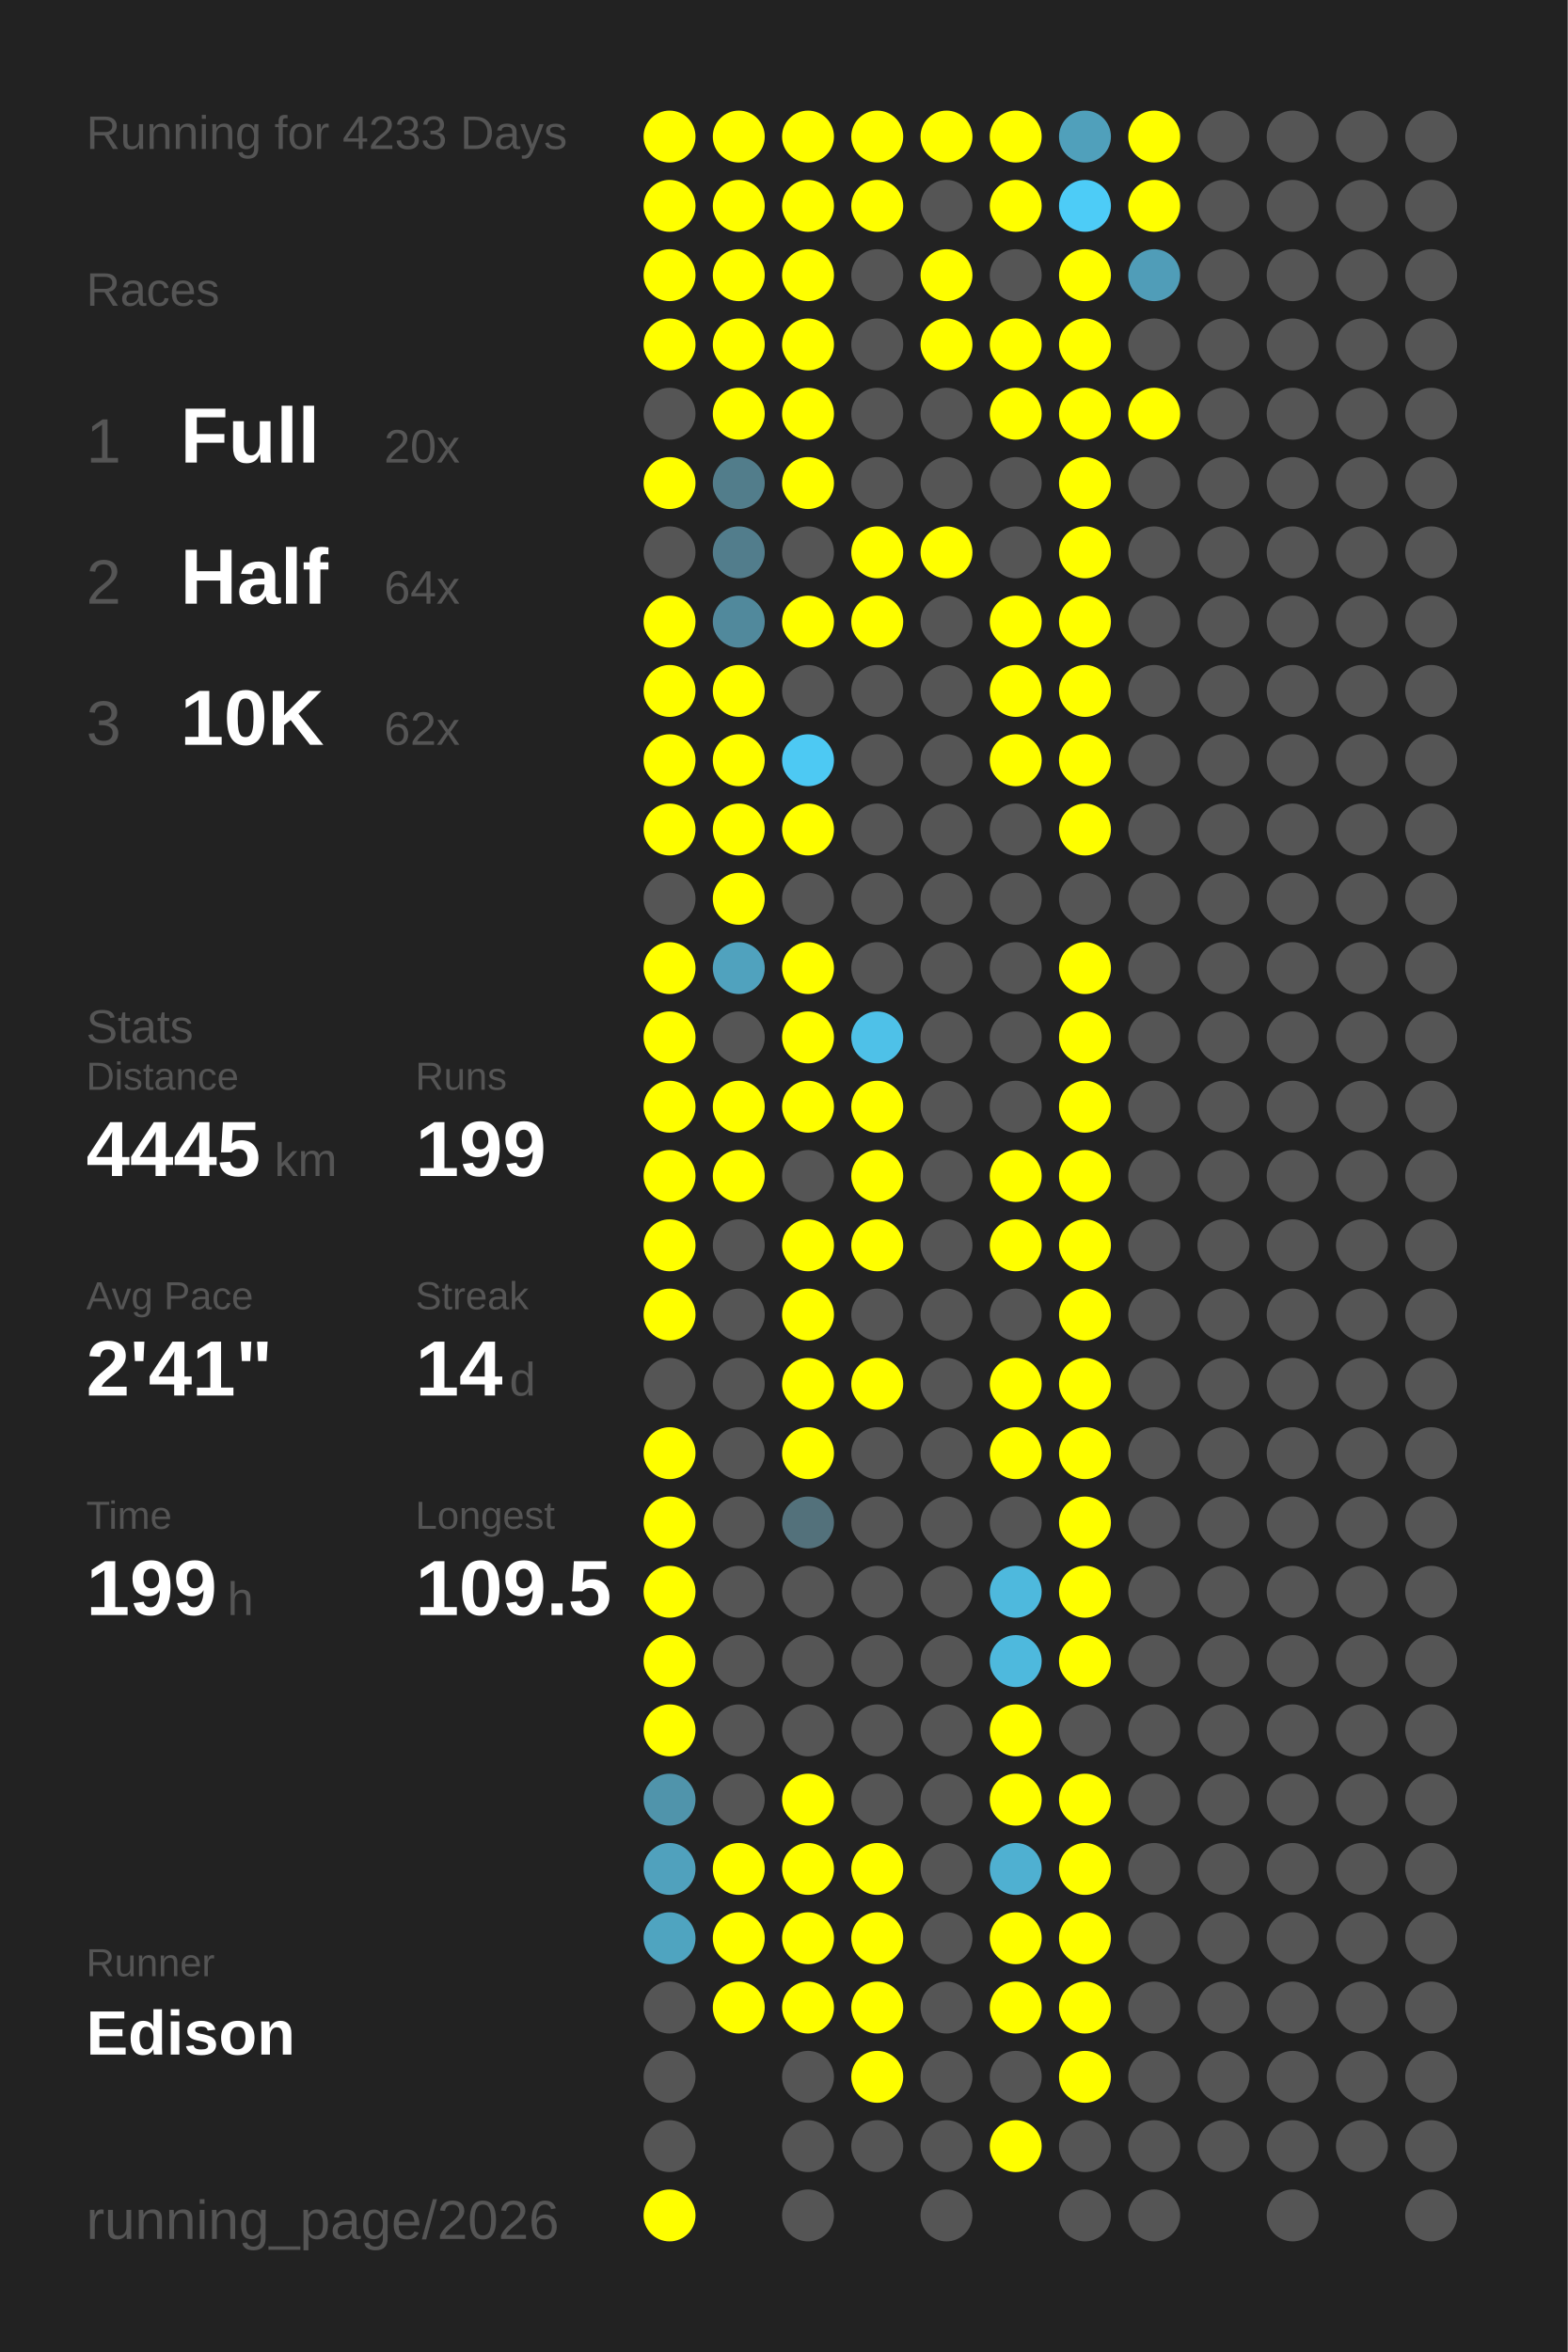
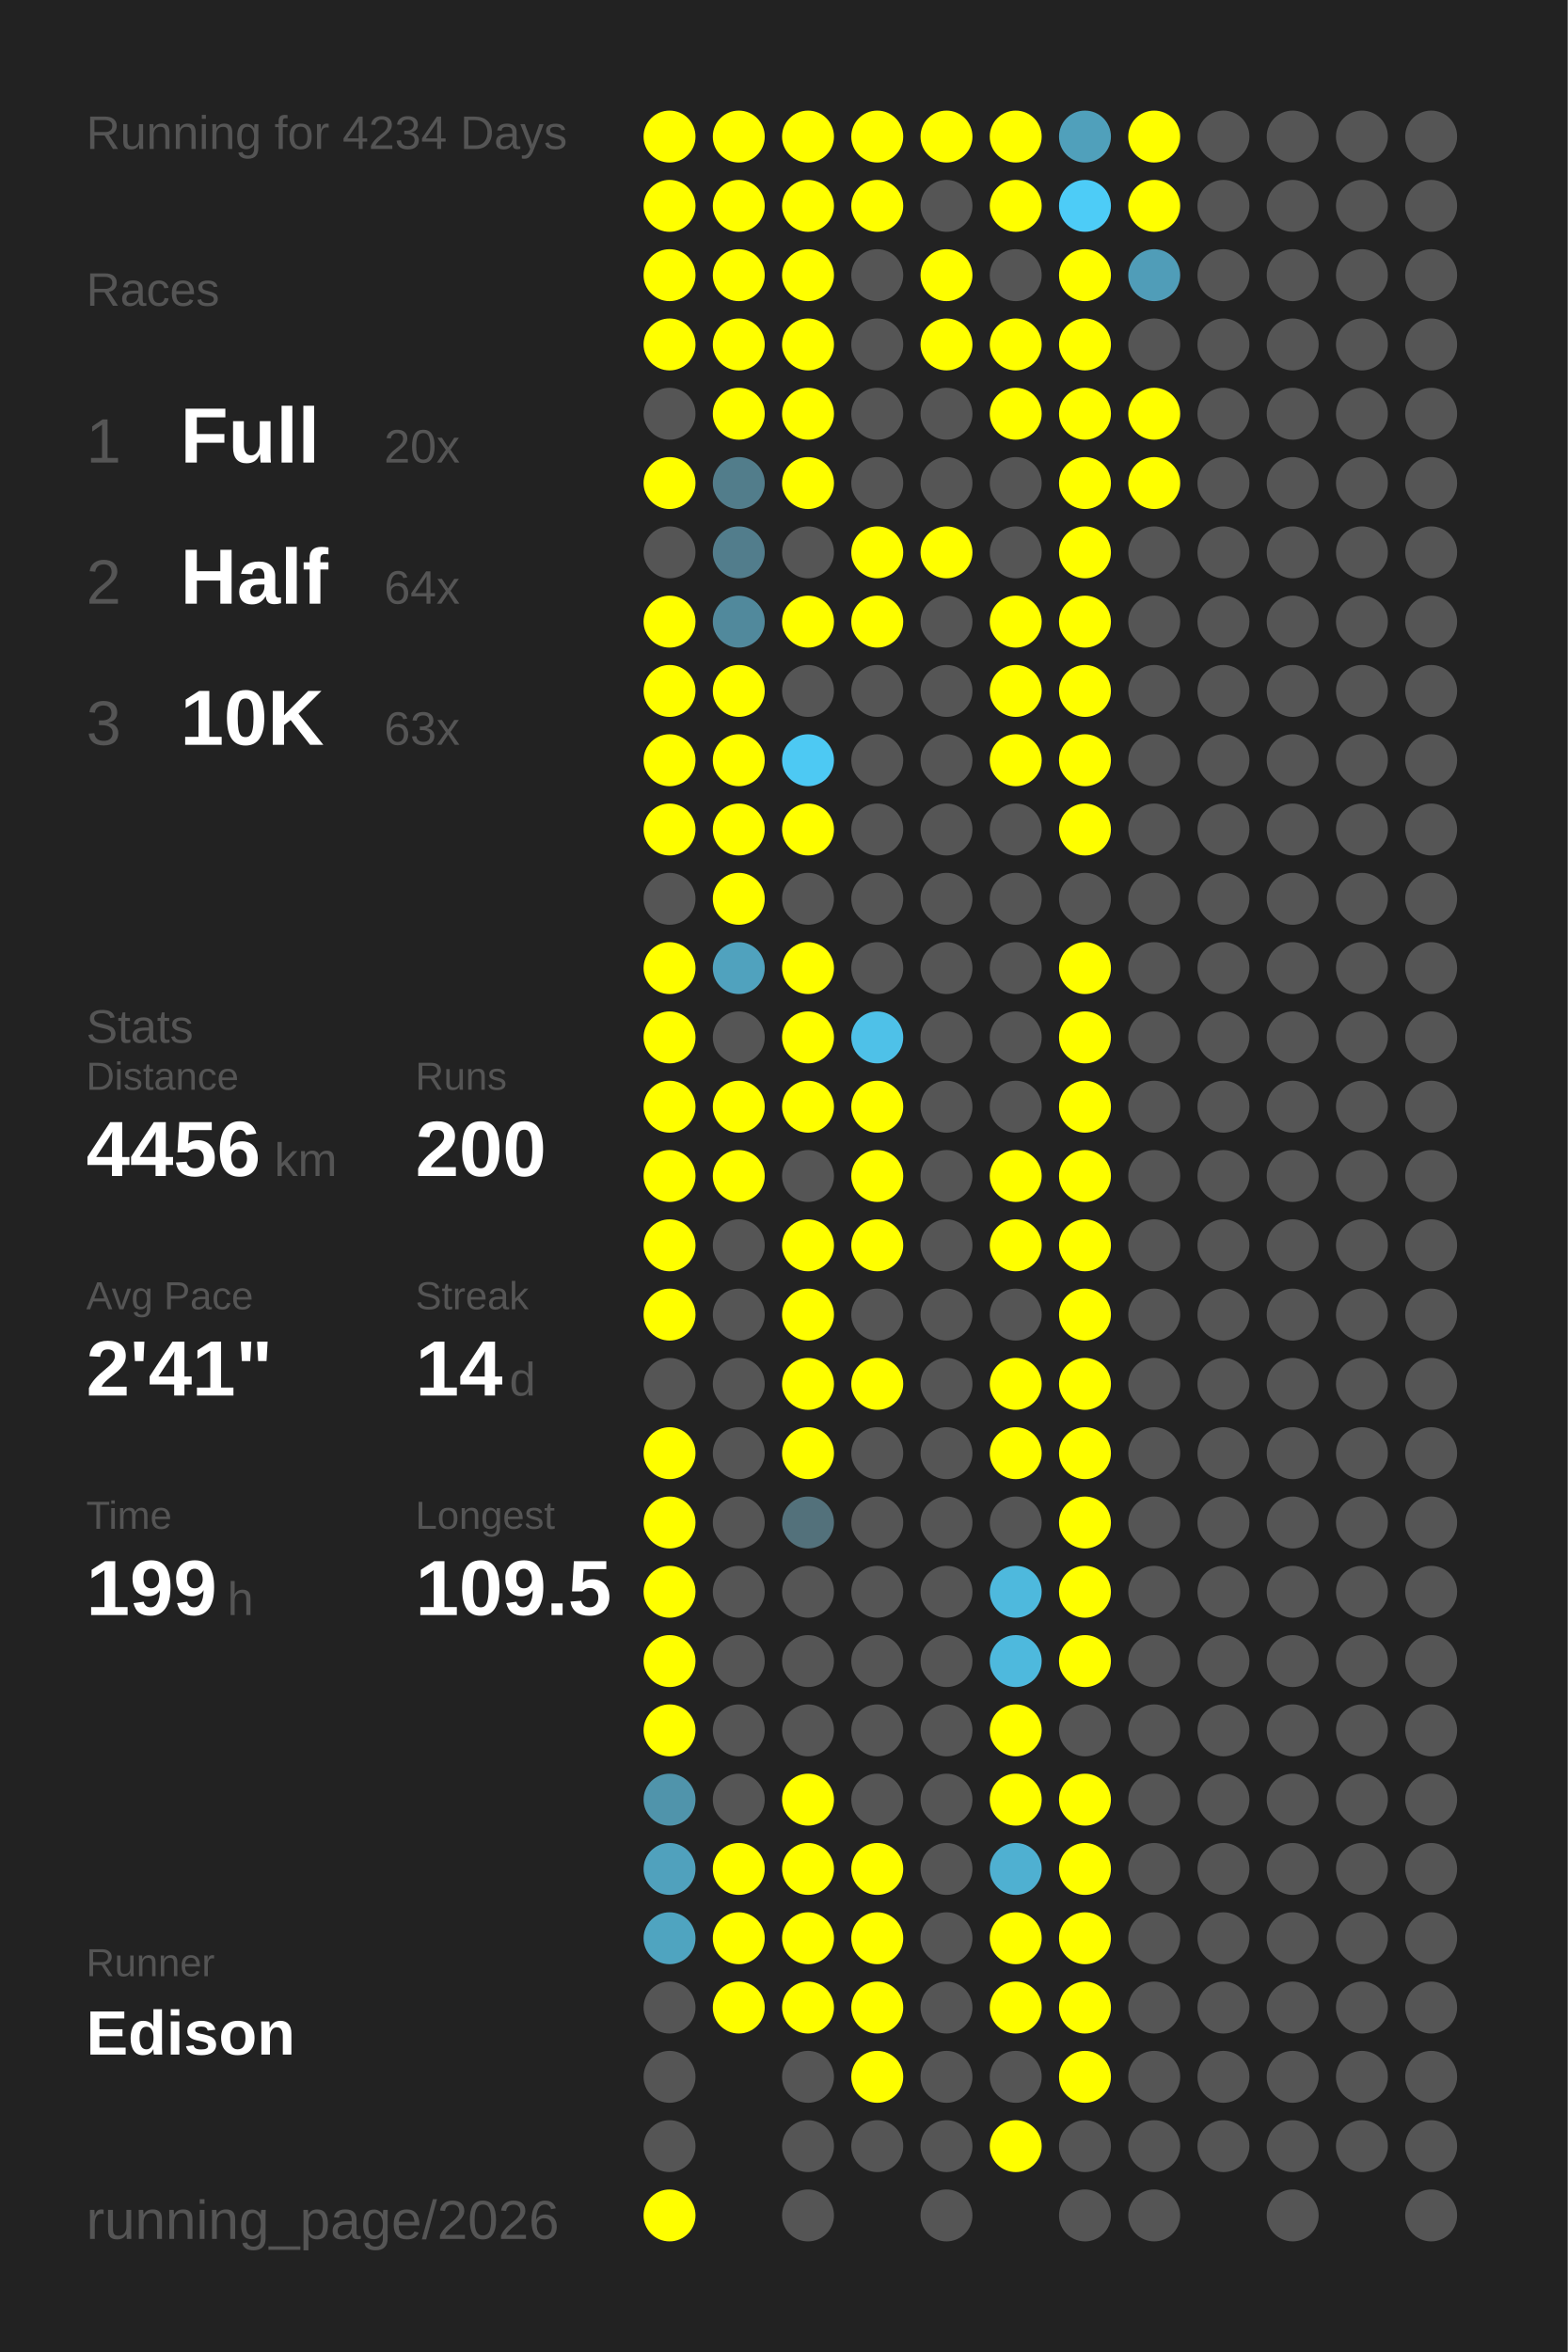
<svg xmlns="http://www.w3.org/2000/svg" baseProfile="full" height="300mm" version="1.1" viewBox="0,0,200,300" width="200mm">
  <defs />
  <rect fill="#222222" height="300" width="200" x="0" y="0" />
-   <text fill="#555555" style="font-size:6px; font-family:Arial;" x="11" y="19">Running for 4233 Days</text>
+   <text fill="#555555" style="font-size:6px; font-family:Arial;" x="11" y="19">Running for 4234 Days</text>
  <text fill="#555555" style="font-size:6px; font-family:Arial;" x="11" y="39">Races</text>
  <text fill="#555555" style="font-size:8px; font-family:Arial;" x="11" y="59">1</text>
  <text fill="#FFFFFF" style="font-size:10px; font-family:Arial; font-weight:bold;" x="23" y="59">Full</text>
  <text fill="#555555" style="font-size:6px; font-family:Arial;" x="49" y="59">20x</text>
  <text fill="#555555" style="font-size:8px; font-family:Arial;" x="11" y="77">2</text>
  <text fill="#FFFFFF" style="font-size:10px; font-family:Arial; font-weight:bold;" x="23" y="77">Half</text>
  <text fill="#555555" style="font-size:6px; font-family:Arial;" x="49" y="77">64x</text>
  <text fill="#555555" style="font-size:8px; font-family:Arial;" x="11" y="95">3</text>
  <text fill="#FFFFFF" style="font-size:10px; font-family:Arial; font-weight:bold;" x="23" y="95">10K</text>
-   <text fill="#555555" style="font-size:6px; font-family:Arial;" x="49" y="95">62x</text>
+   <text fill="#555555" style="font-size:6px; font-family:Arial;" x="49" y="95">63x</text>
  <text fill="#555555" style="font-size:6px; font-family:Arial;" x="11" y="133">Stats</text>
  <text fill="#555555" style="font-size:5px; font-family:Arial;" x="11" y="139">Distance</text>
-   <text fill="#FFFFFF" style="font-size:10px; font-family:Arial; font-weight:bold;" x="11" y="150">4445</text>
+   <text fill="#FFFFFF" style="font-size:10px; font-family:Arial; font-weight:bold;" x="11" y="150">4456</text>
  <text fill="#555555" style="font-size:6px; font-family:Arial;" x="35" y="150">km</text>
  <text fill="#555555" style="font-size:5px; font-family:Arial;" x="53" y="139">Runs</text>
-   <text fill="#FFFFFF" style="font-size:10px; font-family:Arial; font-weight:bold;" x="53" y="150">199</text>
+   <text fill="#FFFFFF" style="font-size:10px; font-family:Arial; font-weight:bold;" x="53" y="150">200</text>
  <text fill="#555555" style="font-size:5px; font-family:Arial;" x="11" y="167">Avg Pace</text>
  <text fill="#FFFFFF" style="font-size:10px; font-family:Arial; font-weight:bold;" x="11" y="178">2'41"</text>
  <text fill="#555555" style="font-size:5px; font-family:Arial;" x="53" y="167">Streak</text>
  <text fill="#FFFFFF" style="font-size:10px; font-family:Arial; font-weight:bold;" x="53" y="178">14</text>
  <text fill="#555555" style="font-size:6px; font-family:Arial;" x="65" y="178">d</text>
  <text fill="#555555" style="font-size:5px; font-family:Arial;" x="11" y="195">Time</text>
  <text fill="#FFFFFF" style="font-size:10px; font-family:Arial; font-weight:bold;" x="11" y="206">199</text>
  <text fill="#555555" style="font-size:6px; font-family:Arial;" x="29" y="206">h</text>
  <text fill="#555555" style="font-size:5px; font-family:Arial;" x="53" y="195">Longest</text>
  <text fill="#FFFFFF" style="font-size:10px; font-family:Arial; font-weight:bold;" x="53" y="206">109.5</text>
  <text fill="#555555" style="font-size:5px; font-family:Arial;" x="11" y="252.065">Runner</text>
  <text fill="#FFFFFF" style="font-size:8px; font-family:Arial; font-weight:bold;" x="11" y="262.065">Edison</text>
  <text fill="#555555" style="font-size:7px; font-family:Arial;" x="11" y="285.581">running_page/2026</text>
  <circle cx="85.417" cy="17.419" fill="#FFFF00" r="3.312" />
  <circle cx="85.417" cy="26.258" fill="#FFFF00" r="3.312" />
  <circle cx="85.417" cy="35.097" fill="#FFFF00" r="3.312" />
  <circle cx="85.417" cy="43.935" fill="#FFFF00" r="3.312" />
  <circle cx="85.417" cy="52.774" fill="#555555" r="3.312" />
  <circle cx="85.417" cy="61.613" fill="#FFFF00" r="3.312" />
  <circle cx="85.417" cy="70.452" fill="#555555" r="3.312" />
  <circle cx="85.417" cy="79.29" fill="#FFFF00" r="3.312" />
  <circle cx="85.417" cy="88.129" fill="#FFFF00" r="3.312" />
  <circle cx="85.417" cy="96.968" fill="#FFFF00" r="3.312" />
  <circle cx="85.417" cy="105.806" fill="#FFFF00" r="3.312" />
  <circle cx="85.417" cy="114.645" fill="#555555" r="3.312" />
  <circle cx="85.417" cy="123.484" fill="#FFFF00" r="3.312" />
  <circle cx="85.417" cy="132.323" fill="#FFFF00" r="3.312" />
  <circle cx="85.417" cy="141.161" fill="#FFFF00" r="3.312" />
  <circle cx="85.417" cy="150" fill="#FFFF00" r="3.312" />
  <circle cx="85.417" cy="158.839" fill="#FFFF00" r="3.312" />
  <circle cx="85.417" cy="167.677" fill="#FFFF00" r="3.312" />
  <circle cx="85.417" cy="176.516" fill="#555555" r="3.312" />
  <circle cx="85.417" cy="185.355" fill="#FFFF00" r="3.312" />
  <circle cx="85.417" cy="194.194" fill="#FFFF00" r="3.312" />
  <circle cx="85.417" cy="203.032" fill="#FFFF00" r="3.312" />
  <circle cx="85.417" cy="211.871" fill="#FFFF00" r="3.312" />
  <circle cx="85.417" cy="220.71" fill="#FFFF00" r="3.312" />
  <circle cx="85.417" cy="229.548" fill="#5094ab" r="3.312" />
  <circle cx="85.417" cy="238.387" fill="#50a1bd" r="3.312" />
  <circle cx="85.417" cy="247.226" fill="#4fa4c0" r="3.312" />
  <circle cx="85.417" cy="256.065" fill="#555555" r="3.312" />
  <circle cx="85.417" cy="264.903" fill="#555555" r="3.312" />
  <circle cx="85.417" cy="273.742" fill="#555555" r="3.312" />
  <circle cx="85.417" cy="282.581" fill="#FFFF00" r="3.312" />
  <circle cx="94.25" cy="17.419" fill="#FFFF00" r="3.312" />
  <circle cx="94.25" cy="26.258" fill="#FFFF00" r="3.312" />
  <circle cx="94.25" cy="35.097" fill="#FFFF00" r="3.312" />
  <circle cx="94.25" cy="43.935" fill="#FFFF00" r="3.312" />
  <circle cx="94.25" cy="52.774" fill="#FFFF00" r="3.312" />
  <circle cx="94.25" cy="61.613" fill="#527d8b" r="3.312" />
  <circle cx="94.25" cy="70.452" fill="#527d8c" r="3.312" />
  <circle cx="94.25" cy="79.29" fill="#51899c" r="3.312" />
  <circle cx="94.25" cy="88.129" fill="#FFFF00" r="3.312" />
  <circle cx="94.25" cy="96.968" fill="#FFFF00" r="3.312" />
  <circle cx="94.25" cy="105.806" fill="#FFFF00" r="3.312" />
  <circle cx="94.25" cy="114.645" fill="#FFFF00" r="3.312" />
  <circle cx="94.25" cy="123.484" fill="#50a2be" r="3.312" />
  <circle cx="94.25" cy="132.323" fill="#555555" r="3.312" />
  <circle cx="94.25" cy="141.161" fill="#FFFF00" r="3.312" />
  <circle cx="94.25" cy="150" fill="#FFFF00" r="3.312" />
  <circle cx="94.25" cy="158.839" fill="#555555" r="3.312" />
  <circle cx="94.25" cy="167.677" fill="#555555" r="3.312" />
  <circle cx="94.25" cy="176.516" fill="#555555" r="3.312" />
  <circle cx="94.25" cy="185.355" fill="#555555" r="3.312" />
  <circle cx="94.25" cy="194.194" fill="#555555" r="3.312" />
  <circle cx="94.25" cy="203.032" fill="#555555" r="3.312" />
  <circle cx="94.25" cy="211.871" fill="#555555" r="3.312" />
  <circle cx="94.25" cy="220.71" fill="#555555" r="3.312" />
  <circle cx="94.25" cy="229.548" fill="#555555" r="3.312" />
  <circle cx="94.25" cy="238.387" fill="#FFFF00" r="3.312" />
  <circle cx="94.25" cy="247.226" fill="#FFFF00" r="3.312" />
  <circle cx="94.25" cy="256.065" fill="#FFFF00" r="3.312" />
  <circle cx="103.083" cy="17.419" fill="#FFFF00" r="3.312" />
  <circle cx="103.083" cy="26.258" fill="#FFFF00" r="3.312" />
  <circle cx="103.083" cy="35.097" fill="#FFFF00" r="3.312" />
  <circle cx="103.083" cy="43.935" fill="#FFFF00" r="3.312" />
  <circle cx="103.083" cy="52.774" fill="#FFFF00" r="3.312" />
  <circle cx="103.083" cy="61.613" fill="#FFFF00" r="3.312" />
  <circle cx="103.083" cy="70.452" fill="#555555" r="3.312" />
  <circle cx="103.083" cy="79.29" fill="#FFFF00" r="3.312" />
  <circle cx="103.083" cy="88.129" fill="#555555" r="3.312" />
  <circle cx="103.083" cy="96.968" fill="#4dc9f3" r="3.312" />
  <circle cx="103.083" cy="105.806" fill="#FFFF00" r="3.312" />
  <circle cx="103.083" cy="114.645" fill="#555555" r="3.312" />
  <circle cx="103.083" cy="123.484" fill="#FFFF00" r="3.312" />
  <circle cx="103.083" cy="132.323" fill="#FFFF00" r="3.312" />
  <circle cx="103.083" cy="141.161" fill="#FFFF00" r="3.312" />
  <circle cx="103.083" cy="150" fill="#555555" r="3.312" />
  <circle cx="103.083" cy="158.839" fill="#FFFF00" r="3.312" />
  <circle cx="103.083" cy="167.677" fill="#FFFF00" r="3.312" />
  <circle cx="103.083" cy="176.516" fill="#FFFF00" r="3.312" />
  <circle cx="103.083" cy="185.355" fill="#FFFF00" r="3.312" />
  <circle cx="103.083" cy="194.194" fill="#53717b" r="3.312" />
  <circle cx="103.083" cy="203.032" fill="#555555" r="3.312" />
  <circle cx="103.083" cy="211.871" fill="#555555" r="3.312" />
  <circle cx="103.083" cy="220.71" fill="#555555" r="3.312" />
  <circle cx="103.083" cy="229.548" fill="#FFFF00" r="3.312" />
  <circle cx="103.083" cy="238.387" fill="#FFFF00" r="3.312" />
  <circle cx="103.083" cy="247.226" fill="#FFFF00" r="3.312" />
  <circle cx="103.083" cy="256.065" fill="#FFFF00" r="3.312" />
  <circle cx="103.083" cy="264.903" fill="#555555" r="3.312" />
  <circle cx="103.083" cy="273.742" fill="#555555" r="3.312" />
  <circle cx="103.083" cy="282.581" fill="#555555" r="3.312" />
  <circle cx="111.917" cy="17.419" fill="#FFFF00" r="3.312" />
  <circle cx="111.917" cy="26.258" fill="#FFFF00" r="3.312" />
  <circle cx="111.917" cy="35.097" fill="#555555" r="3.312" />
  <circle cx="111.917" cy="43.935" fill="#555555" r="3.312" />
  <circle cx="111.917" cy="52.774" fill="#555555" r="3.312" />
  <circle cx="111.917" cy="61.613" fill="#555555" r="3.312" />
  <circle cx="111.917" cy="70.452" fill="#FFFF00" r="3.312" />
  <circle cx="111.917" cy="79.29" fill="#FFFF00" r="3.312" />
  <circle cx="111.917" cy="88.129" fill="#555555" r="3.312" />
  <circle cx="111.917" cy="96.968" fill="#555555" r="3.312" />
  <circle cx="111.917" cy="105.806" fill="#555555" r="3.312" />
  <circle cx="111.917" cy="114.645" fill="#555555" r="3.312" />
  <circle cx="111.917" cy="123.484" fill="#555555" r="3.312" />
  <circle cx="111.917" cy="132.323" fill="#4ec1e8" r="3.312" />
  <circle cx="111.917" cy="141.161" fill="#FFFF00" r="3.312" />
  <circle cx="111.917" cy="150" fill="#FFFF00" r="3.312" />
  <circle cx="111.917" cy="158.839" fill="#FFFF00" r="3.312" />
  <circle cx="111.917" cy="167.677" fill="#555555" r="3.312" />
  <circle cx="111.917" cy="176.516" fill="#FFFF00" r="3.312" />
  <circle cx="111.917" cy="185.355" fill="#555555" r="3.312" />
  <circle cx="111.917" cy="194.194" fill="#555555" r="3.312" />
  <circle cx="111.917" cy="203.032" fill="#555555" r="3.312" />
  <circle cx="111.917" cy="211.871" fill="#555555" r="3.312" />
  <circle cx="111.917" cy="220.71" fill="#555555" r="3.312" />
  <circle cx="111.917" cy="229.548" fill="#555555" r="3.312" />
  <circle cx="111.917" cy="238.387" fill="#FFFF00" r="3.312" />
  <circle cx="111.917" cy="247.226" fill="#FFFF00" r="3.312" />
  <circle cx="111.917" cy="256.065" fill="#FFFF00" r="3.312" />
  <circle cx="111.917" cy="264.903" fill="#FFFF00" r="3.312" />
  <circle cx="111.917" cy="273.742" fill="#555555" r="3.312" />
  <circle cx="120.75" cy="17.419" fill="#FFFF00" r="3.312" />
  <circle cx="120.75" cy="26.258" fill="#555555" r="3.312" />
  <circle cx="120.75" cy="35.097" fill="#FFFF00" r="3.312" />
  <circle cx="120.75" cy="43.935" fill="#FFFF00" r="3.312" />
  <circle cx="120.75" cy="52.774" fill="#555555" r="3.312" />
  <circle cx="120.75" cy="61.613" fill="#555555" r="3.312" />
  <circle cx="120.75" cy="70.452" fill="#FFFF00" r="3.312" />
  <circle cx="120.75" cy="79.29" fill="#555555" r="3.312" />
  <circle cx="120.75" cy="88.129" fill="#555555" r="3.312" />
  <circle cx="120.75" cy="96.968" fill="#555555" r="3.312" />
  <circle cx="120.75" cy="105.806" fill="#555555" r="3.312" />
  <circle cx="120.75" cy="114.645" fill="#555555" r="3.312" />
  <circle cx="120.75" cy="123.484" fill="#555555" r="3.312" />
  <circle cx="120.75" cy="132.323" fill="#555555" r="3.312" />
  <circle cx="120.75" cy="141.161" fill="#555555" r="3.312" />
  <circle cx="120.75" cy="150" fill="#555555" r="3.312" />
  <circle cx="120.75" cy="158.839" fill="#555555" r="3.312" />
  <circle cx="120.75" cy="167.677" fill="#555555" r="3.312" />
  <circle cx="120.75" cy="176.516" fill="#555555" r="3.312" />
  <circle cx="120.75" cy="185.355" fill="#555555" r="3.312" />
  <circle cx="120.75" cy="194.194" fill="#555555" r="3.312" />
  <circle cx="120.75" cy="203.032" fill="#555555" r="3.312" />
  <circle cx="120.75" cy="211.871" fill="#555555" r="3.312" />
  <circle cx="120.75" cy="220.71" fill="#555555" r="3.312" />
  <circle cx="120.75" cy="229.548" fill="#555555" r="3.312" />
  <circle cx="120.75" cy="238.387" fill="#555555" r="3.312" />
  <circle cx="120.75" cy="247.226" fill="#555555" r="3.312" />
  <circle cx="120.75" cy="256.065" fill="#555555" r="3.312" />
  <circle cx="120.75" cy="264.903" fill="#555555" r="3.312" />
  <circle cx="120.75" cy="273.742" fill="#555555" r="3.312" />
  <circle cx="120.75" cy="282.581" fill="#555555" r="3.312" />
  <circle cx="129.583" cy="17.419" fill="#FFFF00" r="3.312" />
  <circle cx="129.583" cy="26.258" fill="#FFFF00" r="3.312" />
  <circle cx="129.583" cy="35.097" fill="#555555" r="3.312" />
  <circle cx="129.583" cy="43.935" fill="#FFFF00" r="3.312" />
  <circle cx="129.583" cy="52.774" fill="#FFFF00" r="3.312" />
  <circle cx="129.583" cy="61.613" fill="#555555" r="3.312" />
  <circle cx="129.583" cy="70.452" fill="#555555" r="3.312" />
  <circle cx="129.583" cy="79.29" fill="#FFFF00" r="3.312" />
  <circle cx="129.583" cy="88.129" fill="#FFFF00" r="3.312" />
  <circle cx="129.583" cy="96.968" fill="#FFFF00" r="3.312" />
  <circle cx="129.583" cy="105.806" fill="#555555" r="3.312" />
  <circle cx="129.583" cy="114.645" fill="#555555" r="3.312" />
  <circle cx="129.583" cy="123.484" fill="#555555" r="3.312" />
  <circle cx="129.583" cy="132.323" fill="#555555" r="3.312" />
  <circle cx="129.583" cy="141.161" fill="#555555" r="3.312" />
  <circle cx="129.583" cy="150" fill="#FFFF00" r="3.312" />
  <circle cx="129.583" cy="158.839" fill="#FFFF00" r="3.312" />
  <circle cx="129.583" cy="167.677" fill="#555555" r="3.312" />
  <circle cx="129.583" cy="176.516" fill="#FFFF00" r="3.312" />
  <circle cx="129.583" cy="185.355" fill="#FFFF00" r="3.312" />
  <circle cx="129.583" cy="194.194" fill="#555555" r="3.312" />
  <circle cx="129.583" cy="203.032" fill="#4eb9dd" r="3.312" />
  <circle cx="129.583" cy="211.871" fill="#4eb9dd" r="3.312" />
  <circle cx="129.583" cy="220.71" fill="#FFFF00" r="3.312" />
  <circle cx="129.583" cy="229.548" fill="#FFFF00" r="3.312" />
  <circle cx="129.583" cy="238.387" fill="#4fb0d1" r="3.312" />
  <circle cx="129.583" cy="247.226" fill="#FFFF00" r="3.312" />
  <circle cx="129.583" cy="256.065" fill="#FFFF00" r="3.312" />
  <circle cx="129.583" cy="264.903" fill="#555555" r="3.312" />
  <circle cx="129.583" cy="273.742" fill="#FFFF00" r="3.312" />
  <circle cx="138.417" cy="17.419" fill="#50a0bb" r="3.312" />
  <circle cx="138.417" cy="26.258" fill="#4dccf7" r="3.312" />
  <circle cx="138.417" cy="35.097" fill="#FFFF00" r="3.312" />
  <circle cx="138.417" cy="43.935" fill="#FFFF00" r="3.312" />
  <circle cx="138.417" cy="52.774" fill="#FFFF00" r="3.312" />
  <circle cx="138.417" cy="61.613" fill="#FFFF00" r="3.312" />
  <circle cx="138.417" cy="70.452" fill="#FFFF00" r="3.312" />
  <circle cx="138.417" cy="79.29" fill="#FFFF00" r="3.312" />
  <circle cx="138.417" cy="88.129" fill="#FFFF00" r="3.312" />
  <circle cx="138.417" cy="96.968" fill="#FFFF00" r="3.312" />
  <circle cx="138.417" cy="105.806" fill="#FFFF00" r="3.312" />
  <circle cx="138.417" cy="114.645" fill="#555555" r="3.312" />
  <circle cx="138.417" cy="123.484" fill="#FFFF00" r="3.312" />
  <circle cx="138.417" cy="132.323" fill="#FFFF00" r="3.312" />
  <circle cx="138.417" cy="141.161" fill="#FFFF00" r="3.312" />
  <circle cx="138.417" cy="150" fill="#FFFF00" r="3.312" />
  <circle cx="138.417" cy="158.839" fill="#FFFF00" r="3.312" />
  <circle cx="138.417" cy="167.677" fill="#FFFF00" r="3.312" />
  <circle cx="138.417" cy="176.516" fill="#FFFF00" r="3.312" />
  <circle cx="138.417" cy="185.355" fill="#FFFF00" r="3.312" />
  <circle cx="138.417" cy="194.194" fill="#FFFF00" r="3.312" />
  <circle cx="138.417" cy="203.032" fill="#FFFF00" r="3.312" />
  <circle cx="138.417" cy="211.871" fill="#FFFF00" r="3.312" />
  <circle cx="138.417" cy="220.71" fill="#555555" r="3.312" />
  <circle cx="138.417" cy="229.548" fill="#FFFF00" r="3.312" />
  <circle cx="138.417" cy="238.387" fill="#FFFF00" r="3.312" />
  <circle cx="138.417" cy="247.226" fill="#FFFF00" r="3.312" />
  <circle cx="138.417" cy="256.065" fill="#FFFF00" r="3.312" />
  <circle cx="138.417" cy="264.903" fill="#FFFF00" r="3.312" />
  <circle cx="138.417" cy="273.742" fill="#555555" r="3.312" />
  <circle cx="138.417" cy="282.581" fill="#555555" r="3.312" />
  <circle cx="147.25" cy="17.419" fill="#FFFF00" r="3.312" />
  <circle cx="147.25" cy="26.258" fill="#FFFF00" r="3.312" />
  <circle cx="147.25" cy="35.097" fill="#509db8" r="3.312" />
  <circle cx="147.25" cy="43.935" fill="#555555" r="3.312" />
  <circle cx="147.25" cy="52.774" fill="#FFFF00" r="3.312" />
-   <circle cx="147.25" cy="61.613" fill="#555555" r="3.312" />
+   <circle cx="147.25" cy="61.613" fill="#FFFF00" r="3.312" />
  <circle cx="147.25" cy="70.452" fill="#555555" r="3.312" />
  <circle cx="147.25" cy="79.29" fill="#555555" r="3.312" />
  <circle cx="147.25" cy="88.129" fill="#555555" r="3.312" />
  <circle cx="147.25" cy="96.968" fill="#555555" r="3.312" />
  <circle cx="147.25" cy="105.806" fill="#555555" r="3.312" />
  <circle cx="147.25" cy="114.645" fill="#555555" r="3.312" />
  <circle cx="147.25" cy="123.484" fill="#555555" r="3.312" />
  <circle cx="147.25" cy="132.323" fill="#555555" r="3.312" />
  <circle cx="147.25" cy="141.161" fill="#555555" r="3.312" />
  <circle cx="147.25" cy="150" fill="#555555" r="3.312" />
  <circle cx="147.25" cy="158.839" fill="#555555" r="3.312" />
  <circle cx="147.25" cy="167.677" fill="#555555" r="3.312" />
  <circle cx="147.25" cy="176.516" fill="#555555" r="3.312" />
  <circle cx="147.25" cy="185.355" fill="#555555" r="3.312" />
  <circle cx="147.25" cy="194.194" fill="#555555" r="3.312" />
  <circle cx="147.25" cy="203.032" fill="#555555" r="3.312" />
  <circle cx="147.25" cy="211.871" fill="#555555" r="3.312" />
  <circle cx="147.25" cy="220.71" fill="#555555" r="3.312" />
  <circle cx="147.25" cy="229.548" fill="#555555" r="3.312" />
  <circle cx="147.25" cy="238.387" fill="#555555" r="3.312" />
  <circle cx="147.25" cy="247.226" fill="#555555" r="3.312" />
  <circle cx="147.25" cy="256.065" fill="#555555" r="3.312" />
  <circle cx="147.25" cy="264.903" fill="#555555" r="3.312" />
  <circle cx="147.25" cy="273.742" fill="#555555" r="3.312" />
  <circle cx="147.25" cy="282.581" fill="#555555" r="3.312" />
  <circle cx="156.083" cy="17.419" fill="#555555" r="3.312" />
  <circle cx="156.083" cy="26.258" fill="#555555" r="3.312" />
  <circle cx="156.083" cy="35.097" fill="#555555" r="3.312" />
  <circle cx="156.083" cy="43.935" fill="#555555" r="3.312" />
  <circle cx="156.083" cy="52.774" fill="#555555" r="3.312" />
  <circle cx="156.083" cy="61.613" fill="#555555" r="3.312" />
  <circle cx="156.083" cy="70.452" fill="#555555" r="3.312" />
  <circle cx="156.083" cy="79.29" fill="#555555" r="3.312" />
  <circle cx="156.083" cy="88.129" fill="#555555" r="3.312" />
  <circle cx="156.083" cy="96.968" fill="#555555" r="3.312" />
  <circle cx="156.083" cy="105.806" fill="#555555" r="3.312" />
  <circle cx="156.083" cy="114.645" fill="#555555" r="3.312" />
  <circle cx="156.083" cy="123.484" fill="#555555" r="3.312" />
  <circle cx="156.083" cy="132.323" fill="#555555" r="3.312" />
  <circle cx="156.083" cy="141.161" fill="#555555" r="3.312" />
  <circle cx="156.083" cy="150" fill="#555555" r="3.312" />
  <circle cx="156.083" cy="158.839" fill="#555555" r="3.312" />
  <circle cx="156.083" cy="167.677" fill="#555555" r="3.312" />
  <circle cx="156.083" cy="176.516" fill="#555555" r="3.312" />
  <circle cx="156.083" cy="185.355" fill="#555555" r="3.312" />
  <circle cx="156.083" cy="194.194" fill="#555555" r="3.312" />
  <circle cx="156.083" cy="203.032" fill="#555555" r="3.312" />
  <circle cx="156.083" cy="211.871" fill="#555555" r="3.312" />
  <circle cx="156.083" cy="220.71" fill="#555555" r="3.312" />
  <circle cx="156.083" cy="229.548" fill="#555555" r="3.312" />
  <circle cx="156.083" cy="238.387" fill="#555555" r="3.312" />
  <circle cx="156.083" cy="247.226" fill="#555555" r="3.312" />
  <circle cx="156.083" cy="256.065" fill="#555555" r="3.312" />
  <circle cx="156.083" cy="264.903" fill="#555555" r="3.312" />
  <circle cx="156.083" cy="273.742" fill="#555555" r="3.312" />
  <circle cx="164.917" cy="17.419" fill="#555555" r="3.312" />
  <circle cx="164.917" cy="26.258" fill="#555555" r="3.312" />
  <circle cx="164.917" cy="35.097" fill="#555555" r="3.312" />
  <circle cx="164.917" cy="43.935" fill="#555555" r="3.312" />
  <circle cx="164.917" cy="52.774" fill="#555555" r="3.312" />
  <circle cx="164.917" cy="61.613" fill="#555555" r="3.312" />
  <circle cx="164.917" cy="70.452" fill="#555555" r="3.312" />
  <circle cx="164.917" cy="79.29" fill="#555555" r="3.312" />
  <circle cx="164.917" cy="88.129" fill="#555555" r="3.312" />
  <circle cx="164.917" cy="96.968" fill="#555555" r="3.312" />
  <circle cx="164.917" cy="105.806" fill="#555555" r="3.312" />
  <circle cx="164.917" cy="114.645" fill="#555555" r="3.312" />
  <circle cx="164.917" cy="123.484" fill="#555555" r="3.312" />
  <circle cx="164.917" cy="132.323" fill="#555555" r="3.312" />
  <circle cx="164.917" cy="141.161" fill="#555555" r="3.312" />
  <circle cx="164.917" cy="150" fill="#555555" r="3.312" />
  <circle cx="164.917" cy="158.839" fill="#555555" r="3.312" />
  <circle cx="164.917" cy="167.677" fill="#555555" r="3.312" />
  <circle cx="164.917" cy="176.516" fill="#555555" r="3.312" />
  <circle cx="164.917" cy="185.355" fill="#555555" r="3.312" />
  <circle cx="164.917" cy="194.194" fill="#555555" r="3.312" />
  <circle cx="164.917" cy="203.032" fill="#555555" r="3.312" />
  <circle cx="164.917" cy="211.871" fill="#555555" r="3.312" />
  <circle cx="164.917" cy="220.71" fill="#555555" r="3.312" />
  <circle cx="164.917" cy="229.548" fill="#555555" r="3.312" />
  <circle cx="164.917" cy="238.387" fill="#555555" r="3.312" />
  <circle cx="164.917" cy="247.226" fill="#555555" r="3.312" />
  <circle cx="164.917" cy="256.065" fill="#555555" r="3.312" />
  <circle cx="164.917" cy="264.903" fill="#555555" r="3.312" />
  <circle cx="164.917" cy="273.742" fill="#555555" r="3.312" />
  <circle cx="164.917" cy="282.581" fill="#555555" r="3.312" />
  <circle cx="173.75" cy="17.419" fill="#555555" r="3.312" />
  <circle cx="173.75" cy="26.258" fill="#555555" r="3.312" />
  <circle cx="173.75" cy="35.097" fill="#555555" r="3.312" />
  <circle cx="173.75" cy="43.935" fill="#555555" r="3.312" />
  <circle cx="173.75" cy="52.774" fill="#555555" r="3.312" />
  <circle cx="173.75" cy="61.613" fill="#555555" r="3.312" />
  <circle cx="173.75" cy="70.452" fill="#555555" r="3.312" />
  <circle cx="173.75" cy="79.29" fill="#555555" r="3.312" />
  <circle cx="173.75" cy="88.129" fill="#555555" r="3.312" />
  <circle cx="173.75" cy="96.968" fill="#555555" r="3.312" />
  <circle cx="173.75" cy="105.806" fill="#555555" r="3.312" />
  <circle cx="173.75" cy="114.645" fill="#555555" r="3.312" />
  <circle cx="173.75" cy="123.484" fill="#555555" r="3.312" />
  <circle cx="173.75" cy="132.323" fill="#555555" r="3.312" />
  <circle cx="173.75" cy="141.161" fill="#555555" r="3.312" />
  <circle cx="173.75" cy="150" fill="#555555" r="3.312" />
  <circle cx="173.75" cy="158.839" fill="#555555" r="3.312" />
  <circle cx="173.75" cy="167.677" fill="#555555" r="3.312" />
  <circle cx="173.75" cy="176.516" fill="#555555" r="3.312" />
  <circle cx="173.75" cy="185.355" fill="#555555" r="3.312" />
  <circle cx="173.75" cy="194.194" fill="#555555" r="3.312" />
  <circle cx="173.75" cy="203.032" fill="#555555" r="3.312" />
  <circle cx="173.75" cy="211.871" fill="#555555" r="3.312" />
  <circle cx="173.75" cy="220.71" fill="#555555" r="3.312" />
  <circle cx="173.75" cy="229.548" fill="#555555" r="3.312" />
  <circle cx="173.75" cy="238.387" fill="#555555" r="3.312" />
  <circle cx="173.75" cy="247.226" fill="#555555" r="3.312" />
  <circle cx="173.75" cy="256.065" fill="#555555" r="3.312" />
  <circle cx="173.75" cy="264.903" fill="#555555" r="3.312" />
  <circle cx="173.75" cy="273.742" fill="#555555" r="3.312" />
  <circle cx="182.583" cy="17.419" fill="#555555" r="3.312" />
  <circle cx="182.583" cy="26.258" fill="#555555" r="3.312" />
  <circle cx="182.583" cy="35.097" fill="#555555" r="3.312" />
  <circle cx="182.583" cy="43.935" fill="#555555" r="3.312" />
  <circle cx="182.583" cy="52.774" fill="#555555" r="3.312" />
  <circle cx="182.583" cy="61.613" fill="#555555" r="3.312" />
  <circle cx="182.583" cy="70.452" fill="#555555" r="3.312" />
  <circle cx="182.583" cy="79.29" fill="#555555" r="3.312" />
  <circle cx="182.583" cy="88.129" fill="#555555" r="3.312" />
  <circle cx="182.583" cy="96.968" fill="#555555" r="3.312" />
  <circle cx="182.583" cy="105.806" fill="#555555" r="3.312" />
  <circle cx="182.583" cy="114.645" fill="#555555" r="3.312" />
  <circle cx="182.583" cy="123.484" fill="#555555" r="3.312" />
  <circle cx="182.583" cy="132.323" fill="#555555" r="3.312" />
  <circle cx="182.583" cy="141.161" fill="#555555" r="3.312" />
  <circle cx="182.583" cy="150" fill="#555555" r="3.312" />
  <circle cx="182.583" cy="158.839" fill="#555555" r="3.312" />
  <circle cx="182.583" cy="167.677" fill="#555555" r="3.312" />
  <circle cx="182.583" cy="176.516" fill="#555555" r="3.312" />
  <circle cx="182.583" cy="185.355" fill="#555555" r="3.312" />
  <circle cx="182.583" cy="194.194" fill="#555555" r="3.312" />
  <circle cx="182.583" cy="203.032" fill="#555555" r="3.312" />
  <circle cx="182.583" cy="211.871" fill="#555555" r="3.312" />
  <circle cx="182.583" cy="220.71" fill="#555555" r="3.312" />
  <circle cx="182.583" cy="229.548" fill="#555555" r="3.312" />
  <circle cx="182.583" cy="238.387" fill="#555555" r="3.312" />
  <circle cx="182.583" cy="247.226" fill="#555555" r="3.312" />
  <circle cx="182.583" cy="256.065" fill="#555555" r="3.312" />
  <circle cx="182.583" cy="264.903" fill="#555555" r="3.312" />
  <circle cx="182.583" cy="273.742" fill="#555555" r="3.312" />
  <circle cx="182.583" cy="282.581" fill="#555555" r="3.312" />
</svg>
